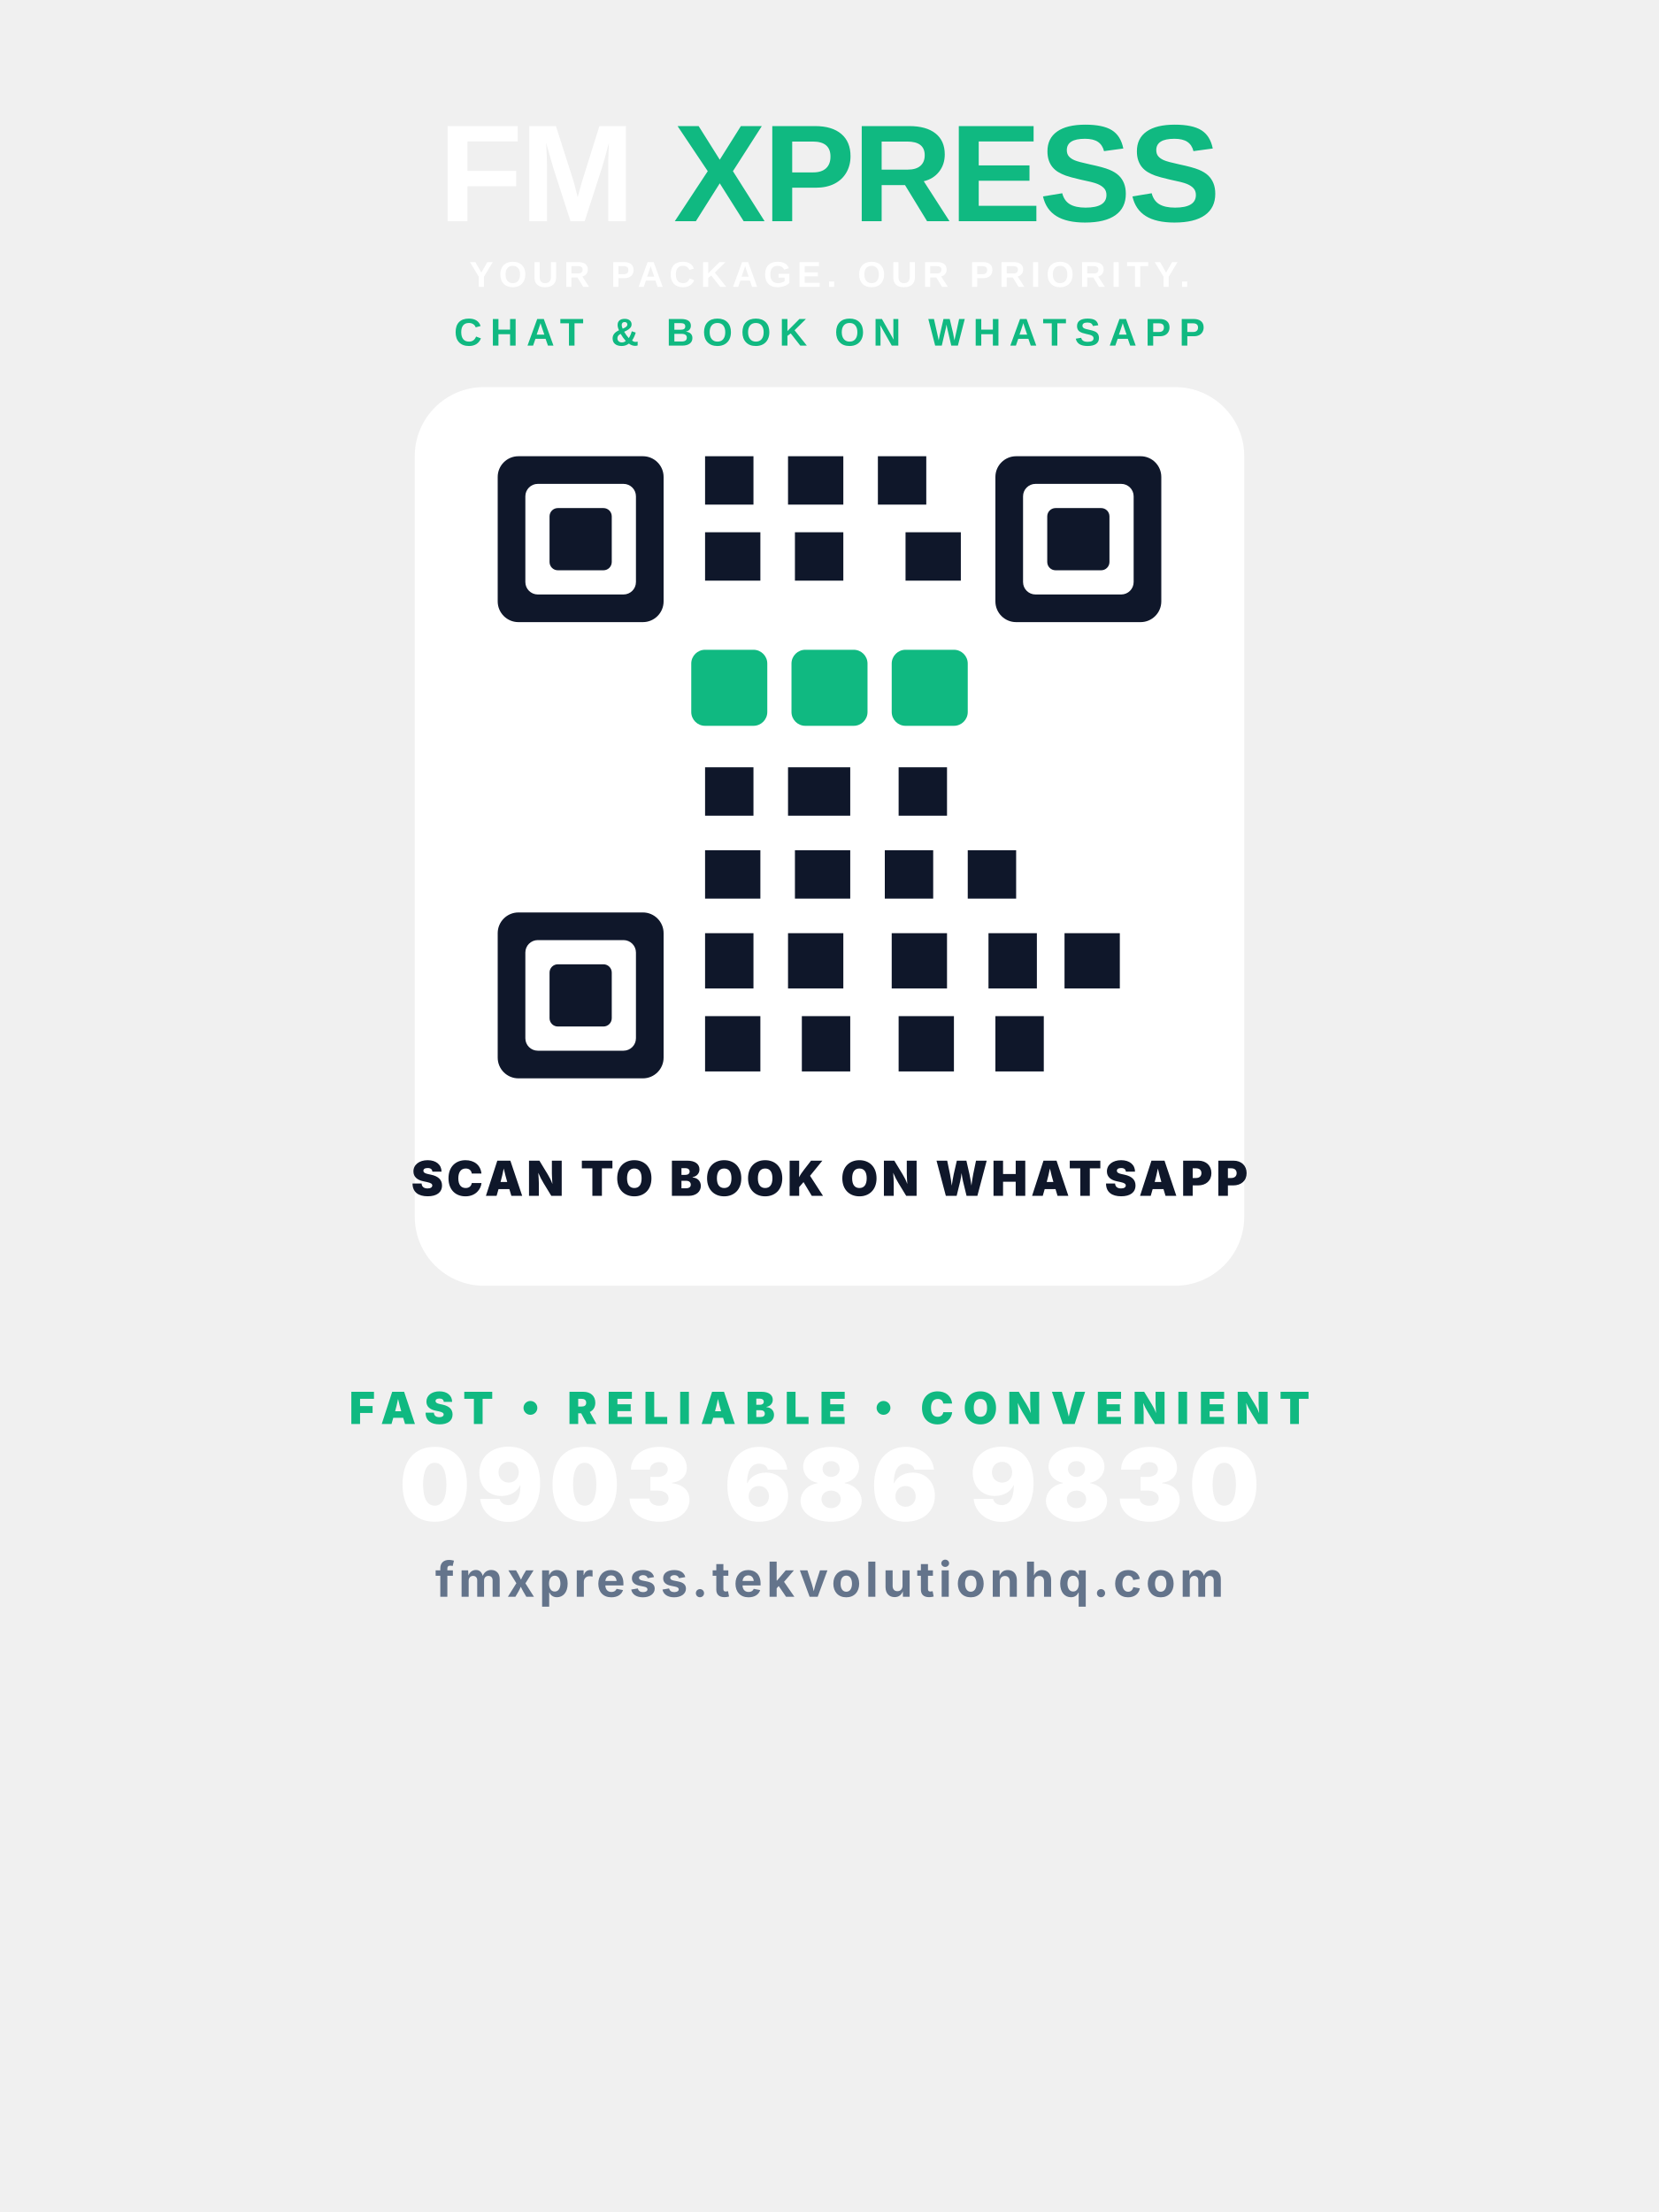
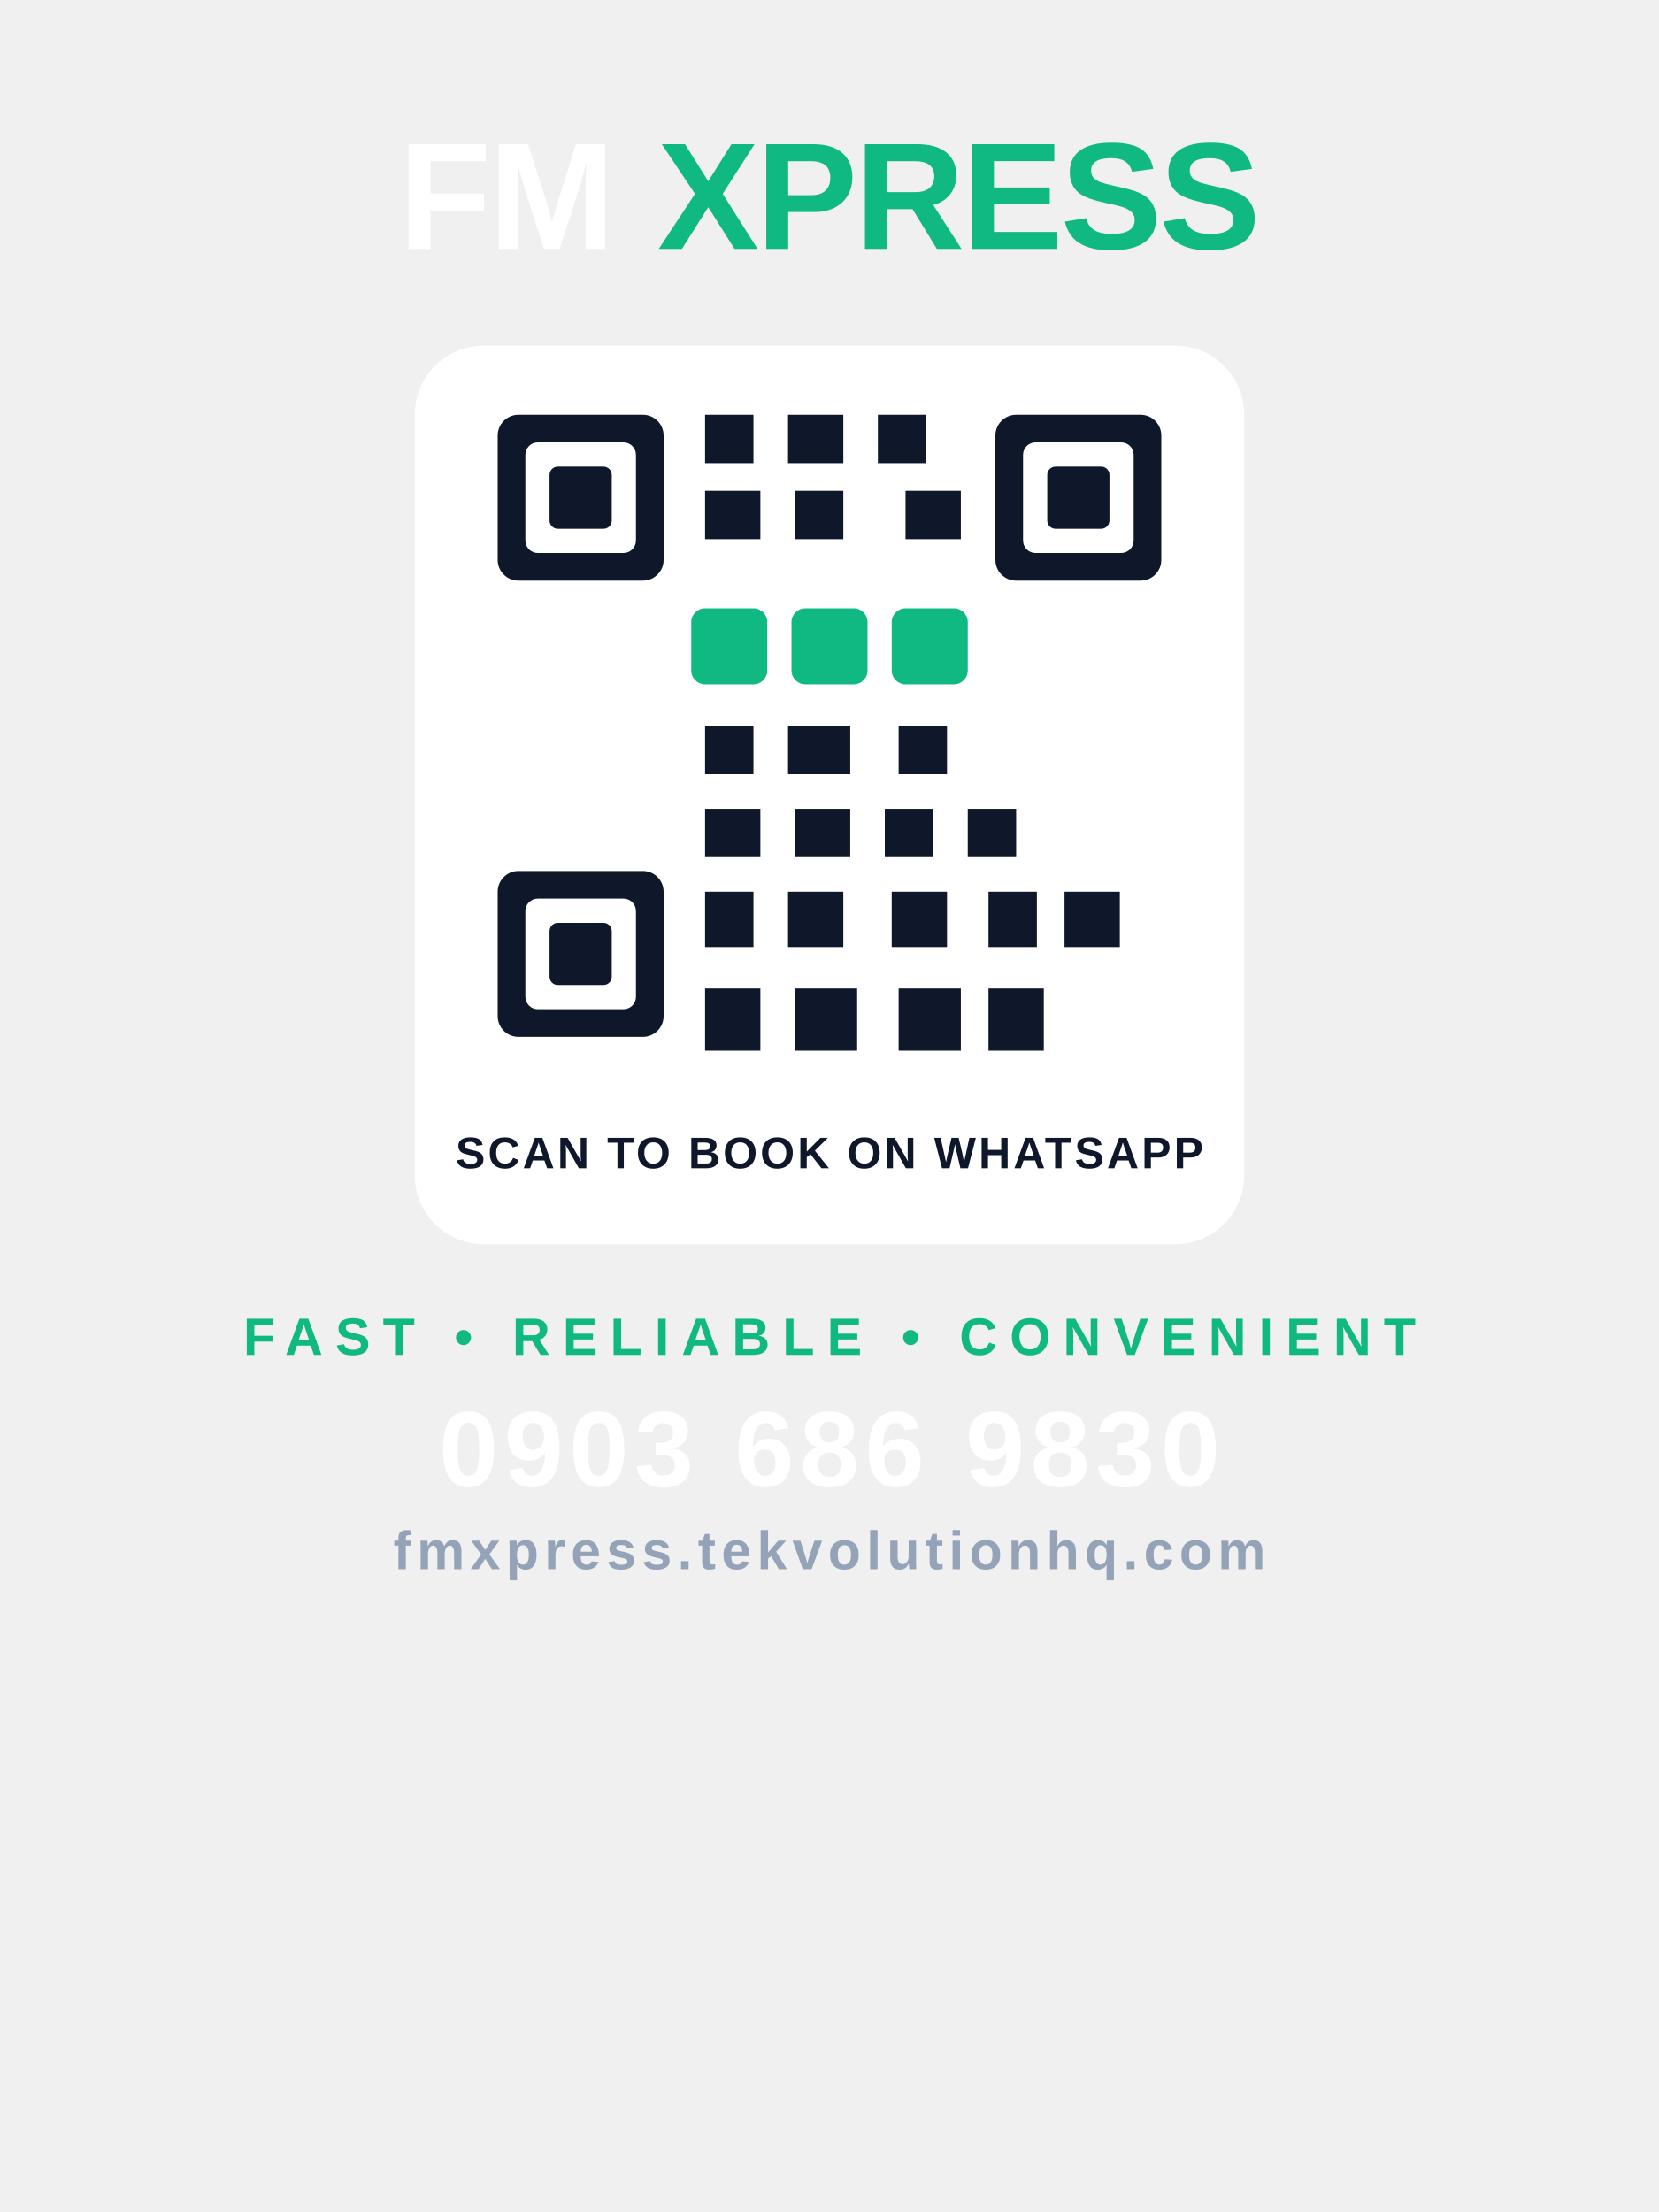
<svg xmlns="http://www.w3.org/2000/svg" width="2400" height="3200" viewBox="0 0 2400 3200">
-   <g transform="translate(1200, 320)" text-anchor="middle">
-     <text y="0" font-family="-apple-system, 'SF Pro Display', 'Helvetica Neue', Arial, sans-serif" font-weight="900" font-size="200" letter-spacing="-4">
+   <g transform="translate(1200, 360)" text-anchor="middle">
+     <text y="0" font-family="-apple-system, 'SF Pro Display', 'Helvetica Neue', Arial, sans-serif" font-weight="900" font-size="220" letter-spacing="-4">
      <tspan fill="#FFFFFF">FM</tspan>
      <tspan fill="#10B981"> XPRESS</tspan>
    </text>
-     <text y="95" font-family="-apple-system, 'SF Pro Display', 'Helvetica Neue', Arial, sans-serif" font-weight="800" font-size="52" fill="#FFFFFF" letter-spacing="8">
-       YOUR PACKAGE. OUR PRIORITY.
-     </text>
-     <text y="180" font-family="-apple-system, 'SF Pro Display', 'Helvetica Neue', Arial, sans-serif" font-weight="800" font-size="56" fill="#10B981" letter-spacing="12">
-       CHAT &amp; BOOK ON WHATSAPP
-     </text>
-     <g transform="translate(-600, 240)">
+     <g transform="translate(-600, 140)">
      <rect width="1200" height="1300" rx="100" fill="#FFFFFF" />
      <rect x="120" y="100" width="240" height="240" fill="#0F172A" rx="30" />
      <rect x="160" y="140" width="160" height="160" fill="#FFFFFF" rx="18" />
      <rect x="195" y="175" width="90" height="90" fill="#0F172A" rx="12" />
      <rect x="840" y="100" width="240" height="240" fill="#0F172A" rx="30" />
      <rect x="880" y="140" width="160" height="160" fill="#FFFFFF" rx="18" />
      <rect x="915" y="175" width="90" height="90" fill="#0F172A" rx="12" />
      <rect x="120" y="760" width="240" height="240" fill="#0F172A" rx="30" />
      <rect x="160" y="800" width="160" height="160" fill="#FFFFFF" rx="18" />
      <rect x="195" y="835" width="90" height="90" fill="#0F172A" rx="12" />
      <rect x="420" y="100" width="70" height="70" fill="#0F172A" />
      <rect x="540" y="100" width="80" height="70" fill="#0F172A" />
      <rect x="670" y="100" width="70" height="70" fill="#0F172A" />
      <rect x="420" y="210" width="80" height="70" fill="#0F172A" />
      <rect x="550" y="210" width="70" height="70" fill="#0F172A" />
      <rect x="710" y="210" width="80" height="70" fill="#0F172A" />
      <rect x="400" y="380" width="110" height="110" fill="#10B981" rx="20" />
      <rect x="545" y="380" width="110" height="110" fill="#10B981" rx="20" />
      <rect x="690" y="380" width="110" height="110" fill="#10B981" rx="20" />
      <rect x="420" y="550" width="70" height="70" fill="#0F172A" />
      <rect x="540" y="550" width="90" height="70" fill="#0F172A" />
      <rect x="700" y="550" width="70" height="70" fill="#0F172A" />
      <rect x="420" y="670" width="80" height="70" fill="#0F172A" />
      <rect x="550" y="670" width="80" height="70" fill="#0F172A" />
      <rect x="680" y="670" width="70" height="70" fill="#0F172A" />
      <rect x="800" y="670" width="70" height="70" fill="#0F172A" />
      <rect x="420" y="790" width="70" height="80" fill="#0F172A" />
      <rect x="540" y="790" width="80" height="80" fill="#0F172A" />
      <rect x="690" y="790" width="80" height="80" fill="#0F172A" />
      <rect x="830" y="790" width="70" height="80" fill="#0F172A" />
      <rect x="940" y="790" width="80" height="80" fill="#0F172A" />
-       <rect x="420" y="910" width="80" height="80" fill="#0F172A" />
-       <rect x="560" y="910" width="70" height="80" fill="#0F172A" />
-       <rect x="700" y="910" width="80" height="80" fill="#0F172A" />
-       <rect x="840" y="910" width="70" height="80" fill="#0F172A" />
-       <text x="600" y="1170" font-family="-apple-system, 'SF Pro Display', sans-serif" font-weight="900" font-size="70" fill="#0F172A" text-anchor="middle" letter-spacing="5">
+       <rect x="420" y="930" width="80" height="90" fill="#0F172A" />
+       <rect x="550" y="930" width="90" height="90" fill="#0F172A" />
+       <rect x="700" y="930" width="90" height="90" fill="#0F172A" />
+       <rect x="830" y="930" width="80" height="90" fill="#0F172A" />
+       <text x="600" y="1190" font-family="-apple-system, 'SF Pro Display', Arial, sans-serif" font-weight="900" font-size="64" fill="#0F172A" letter-spacing="4">
        SCAN TO BOOK ON WHATSAPP
      </text>
    </g>
-     <text y="1740" font-family="-apple-system, 'SF Pro Display', sans-serif" font-weight="900" font-size="64" fill="#10B981" letter-spacing="14">
+     <text y="1600" font-family="-apple-system, 'SF Pro Display', Arial, sans-serif" font-weight="800" font-size="76" fill="#10B981" letter-spacing="18">
      FAST • RELIABLE • CONVENIENT
    </text>
-     <text y="1880" font-family="-apple-system, 'SF Pro Display', sans-serif" font-weight="900" font-size="145" fill="#FFFFFF" letter-spacing="8">
+     <text y="1790" font-family="-apple-system, 'SF Pro Display', Arial, sans-serif" font-weight="900" font-size="155" fill="#FFFFFF" letter-spacing="8">
      0903 686 9830
    </text>
-     <text y="1990" font-family="-apple-system, 'SF Pro Display', sans-serif" font-weight="700" font-size="70" fill="#64748B" letter-spacing="6">
+     <text y="1910" font-family="-apple-system, 'SF Pro Display', Arial, sans-serif" font-weight="600" font-size="78" fill="#94A3B8" letter-spacing="8">
      fmxpress.tekvolutionhq.com
    </text>
  </g>
</svg>
